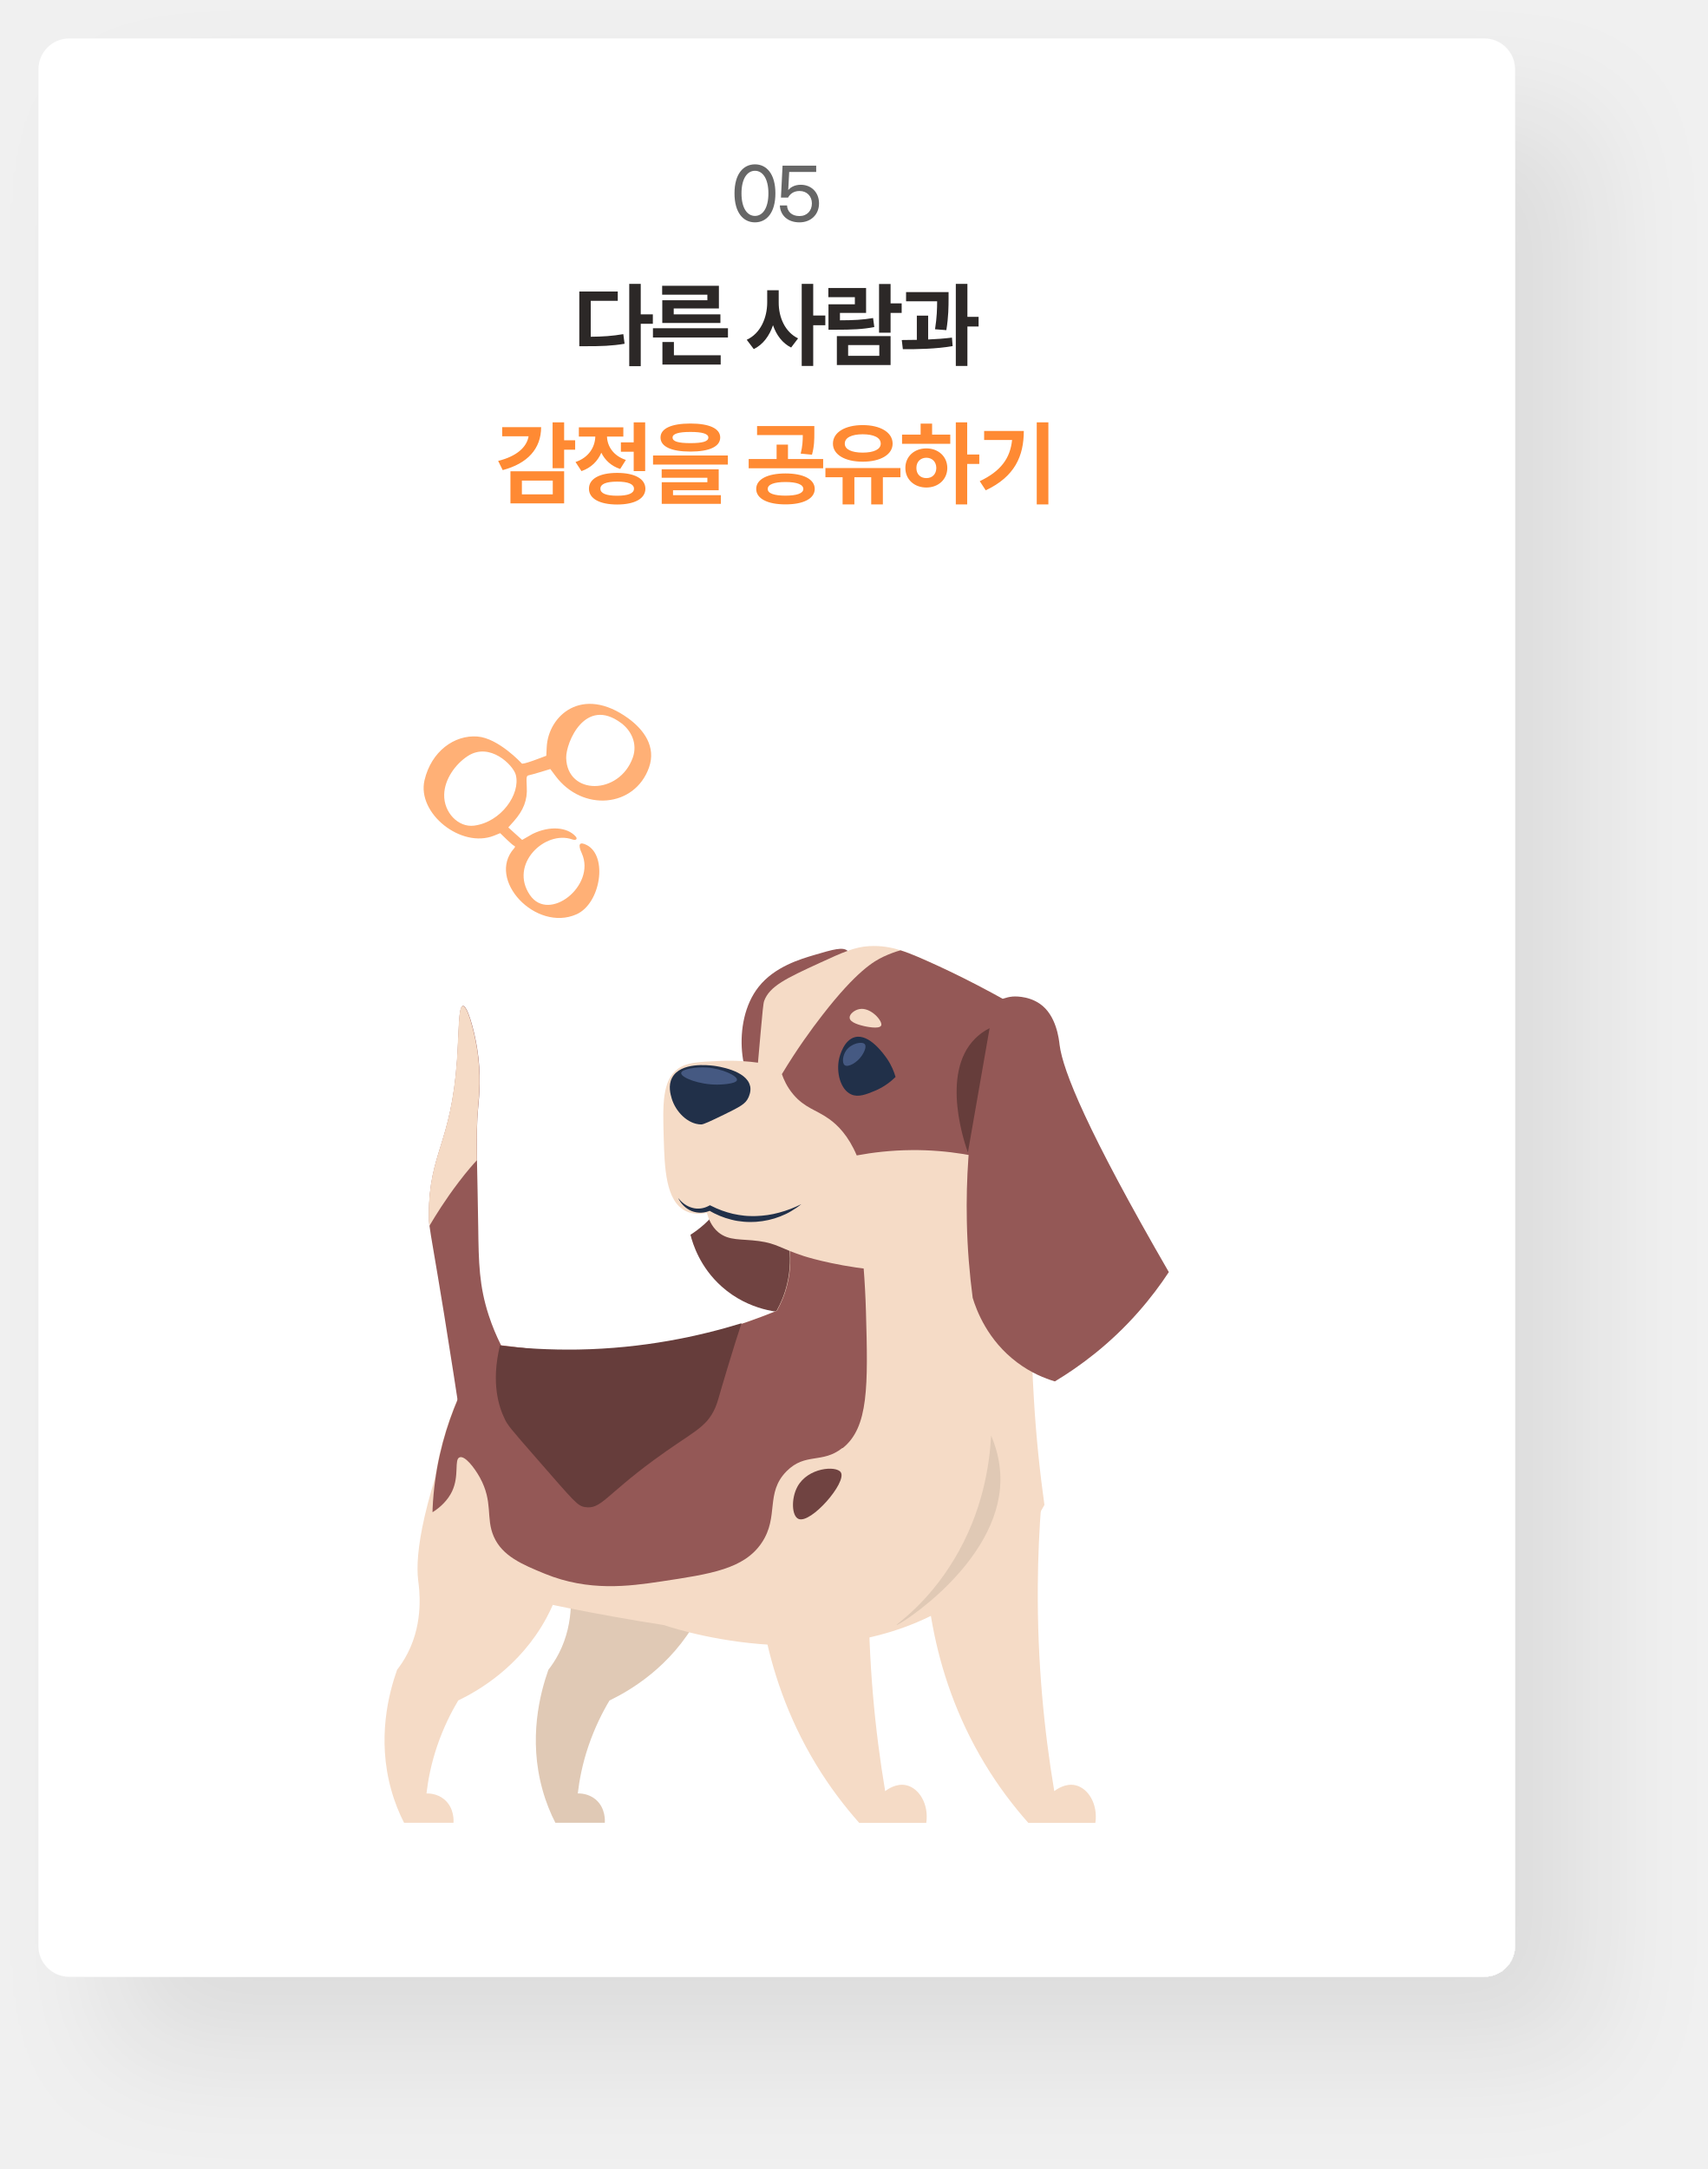
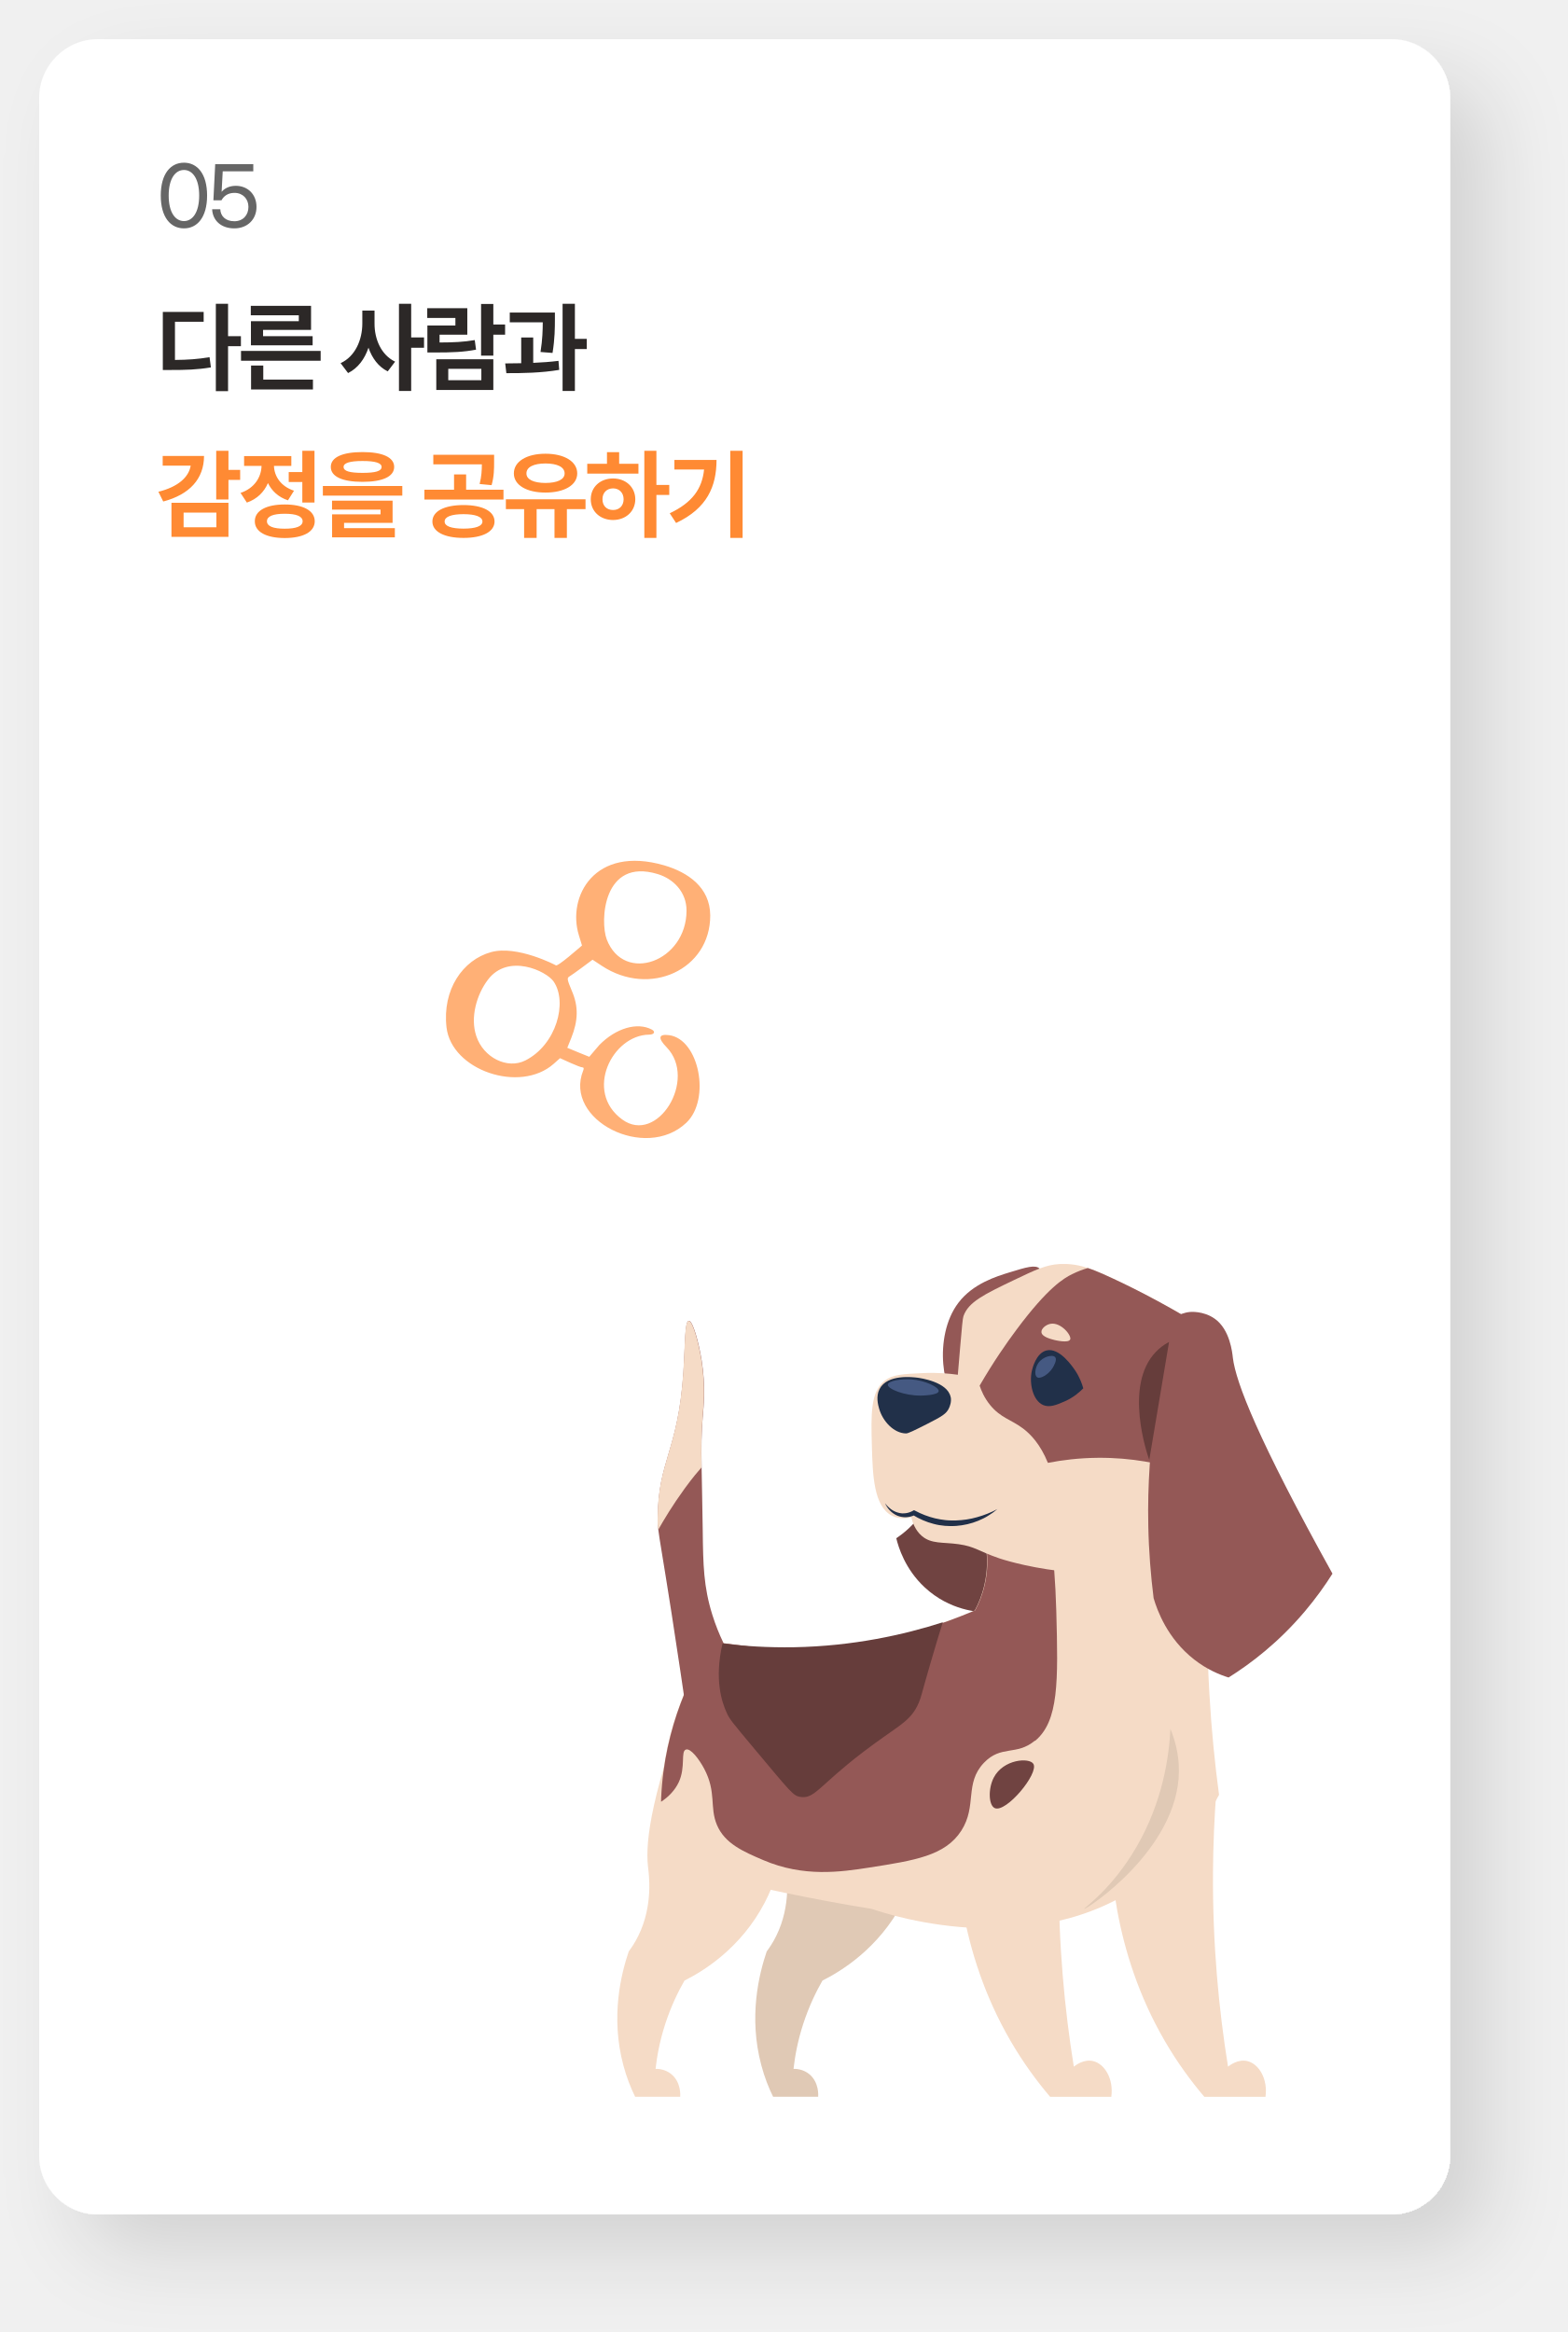
- <svg xmlns="http://www.w3.org/2000/svg" width="444" height="564" viewBox="0 0 444 564" fill="none">
-   <g filter="url(#filter0_d_663_2098)">
-     <rect x="10" y="10" width="384" height="504" rx="8" fill="white" />
+ <svg xmlns="http://www.w3.org/2000/svg" width="320" height="476" viewBox="0 0 320 476" fill="none">
+   <g filter="url(#filter0_d_747_4473)">
+     <rect x="8" y="8" width="288" height="444" rx="12" fill="white" />
  </g>
-   <path d="M196.352 57.818C199.376 57.818 201.662 55.316 201.662 50.276C201.662 45.236 199.376 42.734 196.352 42.734C193.31 42.734 191.024 45.236 191.024 50.276C191.024 55.316 193.31 57.818 196.352 57.818ZM196.352 56.144C194.39 56.144 192.842 54.2 192.842 50.276C192.842 46.37 194.39 44.408 196.352 44.408C198.296 44.408 199.844 46.37 199.844 50.276C199.844 54.2 198.296 56.144 196.352 56.144ZM207.914 57.818C210.938 57.818 213.008 55.748 213.008 52.886C213.008 50.006 210.992 48.044 208.256 48.044C206.6 48.044 205.538 48.764 204.998 49.43L205.25 44.714H212.27V43.076H203.522L203.108 51.374H204.962C205.448 50.474 206.366 49.664 207.95 49.664C209.858 49.664 211.154 51.032 211.154 52.886C211.154 54.776 209.912 56.18 207.914 56.18C205.88 56.18 204.746 54.974 204.692 53.426H202.82C202.928 55.928 204.8 57.818 207.914 57.818Z" fill="#666666" />
-   <path d="M166.64 73.815H163.649V95.213H166.64V84.191H169.789V81.746H166.64V73.815ZM150.662 90.025H152.452C156.223 90.033 159.132 89.95 162.439 89.387L162.107 86.884C159.289 87.373 156.729 87.539 153.637 87.564V78.216H160.665V75.804H150.662V90.025ZM189.323 85.351H169.814V87.754H189.323V85.351ZM172.209 76.624H183.969V78.075H172.243V83.983H187.359V81.738H175.218V80.213H186.969V74.312H172.209V76.624ZM172.276 94.79H187.433V92.379H175.267V88.931H172.276V94.79ZM202.521 78.655V75.464H199.529V78.655C199.521 82.616 197.814 86.693 194.209 88.351L196.04 90.779C198.46 89.577 200.109 87.323 201.037 84.564C201.924 87.133 203.474 89.238 205.753 90.365L207.559 87.986C204.137 86.329 202.504 82.475 202.521 78.655ZM208.504 95.163H211.496V84.572H214.645V82.044H211.496V73.815H208.504V95.163ZM231.617 73.848H228.617V86.511H231.617V81.373H234.501V78.887H231.617V73.848ZM215.432 77.279H222.327V79.127H215.466V85.74H217.256C221.59 85.74 224.333 85.633 227.383 85.044L227.068 82.699C224.358 83.163 221.963 83.279 218.449 83.287V81.373H225.245V74.884H215.432V77.279ZM217.645 94.923H231.617V87.398H217.645V94.923ZM220.579 92.528V89.735H228.684V92.528H220.579ZM246.7 75.953H235.645V78.34H243.725C243.717 80.229 243.667 82.517 243.178 85.616L246.12 85.848C246.692 82.301 246.692 79.674 246.7 77.668V75.953ZM234.526 88.417L234.808 90.804C238.546 90.82 243.377 90.746 247.753 90L247.579 87.787C245.615 88.036 243.485 88.185 241.388 88.276V82.069H238.446V88.367C237.054 88.401 235.728 88.409 234.526 88.417ZM248.582 95.163H251.598V84.895H254.507V82.392H251.598V73.815H248.582V95.163Z" fill="#2C2827" />
-   <path d="M146.717 109.815H143.717V121.749H146.717V116.942H149.585V114.489H146.717V109.815ZM129.555 119.851L130.74 122.238C137.154 120.547 140.726 116.718 140.734 111.075H130.607V113.453H137.469C136.996 116.296 134.345 118.666 129.555 119.851ZM132.753 130.898H146.717V122.552H132.753V130.898ZM135.729 128.552V124.964H143.759V128.552H135.729ZM167.792 109.815H164.809V115.019H161.477V117.456H164.809V122.494H167.792V109.815ZM149.676 120.133L151.226 122.503C153.753 121.633 155.461 119.892 156.389 117.721C157.325 119.635 158.941 121.177 161.295 121.948L162.77 119.594C159.463 118.5 157.939 115.997 157.864 113.519H162.115V111.116H150.546V113.519H154.823C154.756 116.196 153.157 118.972 149.676 120.133ZM153.173 127.077C153.165 129.663 155.958 131.18 160.499 131.188C165.057 131.18 167.842 129.663 167.85 127.077C167.842 124.492 165.057 122.967 160.499 122.967C155.958 122.967 153.165 124.492 153.173 127.077ZM156.149 127.077C156.14 125.851 157.673 125.238 160.499 125.238C163.334 125.238 164.875 125.851 164.883 127.077C164.875 128.296 163.334 128.909 160.499 128.901C157.673 128.909 156.14 128.296 156.149 127.077ZM179.552 110.13C174.629 110.13 171.778 111.414 171.787 113.76C171.778 116.146 174.629 117.423 179.552 117.423C184.466 117.423 187.301 116.146 187.309 113.76C187.301 111.414 184.466 110.13 179.552 110.13ZM169.839 120.804H189.298V118.434H169.839V120.804ZM172.085 124.227H183.969V125.387H172.102V131.014H187.475V128.76H175.035V127.475H186.919V122.03H172.085V124.227ZM174.919 113.76C174.903 112.823 176.428 112.309 179.552 112.318C182.718 112.309 184.226 112.823 184.226 113.76C184.226 114.812 182.718 115.218 179.552 115.227C176.428 115.218 174.903 114.812 174.919 113.76ZM204.278 123.108C199.653 123.116 196.67 124.591 196.67 127.144C196.67 129.663 199.653 131.163 204.278 131.155C208.935 131.163 211.877 129.663 211.894 127.144C211.877 124.591 208.935 123.116 204.278 123.108ZM194.714 121.765H214.081V119.354H204.932V115.608H201.974V119.354H194.714V121.765ZM196.894 113.13H208.786C208.778 114.58 208.72 116.022 208.239 117.953L211.173 118.235C211.786 116.047 211.786 114.215 211.786 112.533V110.785H196.894V113.13ZM199.67 127.144C199.653 125.967 201.344 125.337 204.278 125.337C207.211 125.337 208.919 125.967 208.927 127.144C208.919 128.304 207.211 128.876 204.278 128.884C201.344 128.876 199.653 128.304 199.67 127.144ZM234.178 121.699H214.67V124.102H219.137V131.163H222.203V124.102H226.579V131.163H229.612V124.102H234.178V121.699ZM216.626 115.359C216.617 118.235 219.792 120.058 224.366 120.05C228.949 120.058 232.148 118.235 232.148 115.359C232.148 112.417 228.949 110.536 224.366 110.536C219.792 110.536 216.617 112.417 216.626 115.359ZM219.709 115.359C219.692 113.785 221.507 112.931 224.366 112.923C227.25 112.931 229.057 113.785 229.057 115.359C229.057 116.859 227.25 117.688 224.366 117.696C221.507 117.688 219.692 116.859 219.709 115.359ZM251.54 109.815H248.582V131.163H251.54V120.638H254.689V118.177H251.54V109.815ZM234.601 115.401H247.14V113.006H242.416V110.155H239.432V113.006H234.601V115.401ZM235.463 121.682C235.455 124.666 237.775 126.762 240.924 126.771C244.032 126.762 246.361 124.666 246.369 121.682C246.361 118.707 244.032 116.594 240.924 116.594C237.775 116.594 235.455 118.707 235.463 121.682ZM238.33 121.682C238.322 120.05 239.416 119.039 240.924 119.022C242.416 119.039 243.493 120.05 243.51 121.682C243.493 123.34 242.416 124.326 240.924 124.318C239.416 124.326 238.322 123.34 238.33 121.682ZM272.656 109.815H269.631V131.163H272.656V109.815ZM254.806 125.122L256.364 127.5C263.988 123.903 266.259 118.525 266.267 112.061H255.949V114.406H263.217C262.736 119.146 260.308 122.511 254.806 125.122Z" fill="#FF8A33" />
-   <g clip-path="url(#clip0_663_2098)">
-     <path d="M220.488 247.292C219.267 246.115 216.687 246.877 211.826 248.308C208.163 249.393 201.459 251.354 197.312 256.593C189.871 265.964 192.935 282.811 198.118 284.265C206.273 286.55 225.418 252.07 220.488 247.316V247.292Z" fill="#945856" />
-     <path d="M189.755 305.475C189.686 307.322 189.225 310.368 187.106 313.738C184.802 317.384 181.577 319.784 179.573 321.077C180.195 323.523 182.061 329.501 187.659 334.509C194.847 340.948 203.163 341.34 205.398 341.363C206.527 339.609 208.024 337.025 209.43 333.701C210.881 330.216 212.448 326.524 212.655 321.585C212.747 319.207 212.609 315.03 210.605 310.045C203.67 308.522 196.713 306.975 189.778 305.452L189.755 305.475Z" fill="#704341" />
-     <path d="M186.323 407.278C185.54 411.086 184.111 415.794 181.439 420.756C174.504 433.542 163.538 439.75 158.516 442.174C156.696 445.22 154.669 449.213 153.01 454.106C151.444 458.745 150.66 462.945 150.269 466.338C150.868 466.338 152.987 466.338 154.853 467.861C157.595 470.123 157.318 473.654 157.295 473.977H144.44C143.173 471.507 141.998 468.646 141.1 465.415C137.367 452.098 140.454 440.304 142.62 434.188C143.334 433.265 144.394 431.811 145.362 429.896C149.67 421.518 148.356 412.978 148.103 410.924C147.274 403.862 149.232 390.061 160.935 360.727C169.39 376.236 177.845 391.746 186.3 407.255L186.323 407.278Z" fill="#E0C9B5" />
-     <path d="M271.609 391.353C267.831 398.323 262.301 405.939 254.192 412.471C222.193 438.204 177.983 424.333 172.615 422.556C168.376 421.887 164.091 421.195 159.783 420.41C143.611 417.525 128.221 414.109 113.638 410.324C112.763 405.432 112.164 399.662 112.394 393.246C112.394 392.923 112.394 392.599 112.417 392.276C113.316 372.336 121.517 357.334 126.77 349.418C134.418 350.341 142.044 351.265 149.693 352.188C154.83 351.98 160.359 351.518 166.211 350.664C180.31 348.587 192.336 344.779 201.965 340.856C202.979 339.056 204.039 336.678 204.707 333.84C206.504 326.339 204.615 319.969 203.509 316.992C210.167 317.823 216.802 318.677 223.46 319.507C239.402 321.515 255.367 323.546 271.309 325.554C270.296 331.878 269.282 338.202 268.268 344.525C268.268 350.664 268.476 357.104 268.89 363.82C269.466 373.582 270.434 382.791 271.632 391.353H271.609Z" fill="#F5DBC6" />
-     <path d="M226.846 390.73C226.316 397.631 225.971 404.878 225.925 412.471C225.787 432.226 227.583 450.113 230.21 465.738C230.763 465.322 233.09 463.614 235.716 464.214C238.987 464.953 241.614 469.061 240.899 474H223.46C219.635 469.684 215.742 464.607 212.171 458.698C197.312 434.142 196.022 409.032 196.598 394.723C206.688 393.407 216.756 392.069 226.846 390.753V390.73Z" fill="#F5DBC6" />
-     <path d="M270.826 390.73C270.296 397.631 269.95 404.878 269.904 412.471C269.766 432.226 271.563 450.113 274.189 465.738C274.742 465.322 277.069 463.614 279.695 464.214C282.966 464.953 285.593 469.061 284.879 474H267.439C263.615 469.684 259.721 464.607 256.15 458.698C241.291 434.142 240.001 409.032 240.577 394.723C250.667 393.407 260.735 392.069 270.826 390.753V390.73Z" fill="#F5DBC6" />
-     <path d="M146.974 407.278C146.191 411.086 144.763 415.794 142.09 420.756C135.156 433.542 124.19 439.75 119.167 442.174C117.348 445.22 115.32 449.213 113.661 454.106C112.095 458.745 111.312 462.945 110.92 466.338C111.519 466.338 113.638 466.338 115.504 467.861C118.246 470.123 117.97 473.654 117.946 473.977H105.091C103.824 471.507 102.649 468.646 101.751 465.415C98.019 452.098 101.106 440.304 103.271 434.188C103.986 433.265 105.045 431.811 106.013 429.896C110.321 421.518 109.008 412.978 108.754 410.924C107.925 403.862 109.883 390.061 121.586 360.727C130.041 376.236 138.496 391.746 146.951 407.255L146.974 407.278Z" fill="#F5DBC6" />
-     <path d="M219.082 376.513C213.83 380.691 209.476 377.621 204.569 382.56C198.947 388.237 202.68 394.307 198.118 401.139C193.534 407.993 184.825 409.286 171.924 411.224C163.607 412.471 153.148 413.902 141.698 409.217C135.916 406.839 130.64 404.67 128.406 399.523C126.286 394.677 128.336 390.615 124.789 384.176C123.337 381.568 120.918 378.475 119.559 378.937C118.039 379.444 119.536 383.691 117.555 387.822C116.495 390.038 114.583 391.93 112.486 393.223C112.486 392.9 112.486 392.576 112.509 392.253C113.408 372.313 121.609 357.311 126.862 349.395C134.511 350.318 142.136 351.241 149.785 352.165C154.922 351.957 160.451 351.495 166.303 350.641C180.402 348.564 192.428 344.756 202.058 340.833C203.071 339.033 204.131 336.655 204.799 333.817C206.596 326.316 204.707 319.946 203.601 316.969C210.259 317.8 216.894 318.654 223.552 319.484C224.381 325.854 224.98 333.078 225.211 340.994C225.763 360.404 225.925 371.136 219.175 376.536L219.082 376.513Z" fill="#945856" />
-     <path d="M133.221 354.934C128.728 359.642 124.259 364.327 119.766 369.012C118.845 362.85 117.37 353.388 115.504 341.756C112.947 326.062 112.026 321.377 111.703 318.769C111.565 317.615 111.519 316.853 111.542 315.746C111.611 299.659 117.324 297.536 118.868 275.634C119.375 268.225 119.214 261.671 120.388 261.555C121.54 261.417 123.268 267.556 124.074 272.449C125.249 279.557 124.627 285.027 124.374 287.866C123.982 291.882 123.959 296.082 124.051 301.667C124.121 306.283 124.282 311.868 124.374 319.092C124.489 328.324 124.604 334.37 127.115 342.056C128.959 347.71 131.401 352.049 133.221 354.911V354.934Z" fill="#945856" />
-     <path d="M124.351 287.889C123.959 291.905 123.936 296.105 124.028 301.69C123.038 302.775 121.679 304.252 119.214 307.483C115.689 312.145 113.339 315.953 111.657 318.792C111.519 317.638 111.473 316.876 111.496 315.769C111.565 299.682 117.278 297.559 118.822 275.657C119.329 268.248 119.167 261.694 120.342 261.578C121.494 261.44 123.222 267.579 124.028 272.472C125.203 279.58 124.581 285.05 124.328 287.889H124.351Z" fill="#F5DBC6" />
-     <path d="M273.221 305.498C272.738 311.961 271.586 317.753 270.25 322.715C267.07 323.893 244.309 332.109 226.247 330.055C216.018 328.901 209.061 326.616 209.061 326.616C202.795 324.562 202.104 323.362 197.381 322.715C192.773 322.092 189.594 322.715 186.83 320.431C185.01 318.907 184.226 316.83 183.858 315.376C182.291 315.699 180.264 315.838 178.352 314.915C173.099 312.353 172.846 303.652 172.615 295.851C172.362 287.196 172.201 280.988 176.278 277.942C178.536 276.257 181.462 276.118 187.267 275.865C191.345 275.68 194.732 276.003 197.127 276.326C197.289 274.526 197.519 271.803 197.819 268.525C198.279 263.402 198.51 260.84 198.74 260.263C200.145 256.432 204.5 254.378 213.185 250.385C219.198 247.616 222.285 246.231 226.017 246.023C229.127 245.838 231.822 246.346 234.172 247.085C235.785 247.592 237.259 248.193 238.619 248.77C244.977 251.493 254.561 255.993 266.563 263.009C267.692 265.871 268.89 269.287 269.973 273.164C272.392 281.842 274.166 292.874 273.198 305.475L273.221 305.498Z" fill="#F5DBC6" />
-     <path d="M269.996 273.164C269.766 277.896 268.982 283.158 267.278 288.72C265.55 294.282 263.269 298.875 261.08 302.498C255.045 300.698 246.82 298.967 237.029 299.059C231.684 299.105 226.892 299.682 222.815 300.444C220.649 295.32 217.861 292.574 215.719 291.028C212.378 288.604 209.291 288.12 206.32 284.589C204.661 282.627 203.808 280.642 203.348 279.303C207.241 272.841 210.973 267.694 213.899 263.933C222.838 252.416 227.376 249.9 229.703 248.793C231.27 248.054 232.79 247.5 234.195 247.108C235.808 247.616 237.282 248.216 238.642 248.793C245 251.516 254.584 256.016 266.586 263.032C267.715 265.894 268.913 269.31 269.996 273.187V273.164Z" fill="#945856" />
-     <path d="M195.077 282.419C194.202 278.242 186.346 277.226 185.678 277.134C184.295 276.972 177.016 276.095 174.804 280.227C173.698 282.281 174.389 284.589 174.689 285.627C175.702 289.043 178.859 292.343 182.36 292.389C182.982 292.389 184.733 291.558 188.212 289.874C192.612 287.727 193.902 287.012 194.639 285.396C194.824 284.981 195.377 283.781 195.1 282.419H195.077Z" fill="#213049" />
-     <path d="M304 330.747C301.834 334.047 299.208 337.578 296.052 341.156C288.611 349.603 280.755 355.35 274.35 359.204C271.701 358.419 268.153 356.988 264.582 354.311C256.842 348.541 253.962 340.717 252.971 337.486C252.165 331.324 251.589 324.677 251.451 317.592C250.967 294.859 254.86 275.357 259.399 260.355C260.228 259.917 261.587 259.294 263.361 259.132C263.361 259.132 267.139 258.763 270.388 260.978C274.765 263.933 275.41 270.302 275.571 271.687C276.424 278.426 282.736 294.028 303.977 330.77L304 330.747Z" fill="#945856" />
-     <path d="M232.905 280.019C232.537 278.749 231.869 276.995 230.624 275.195C229.864 274.134 226.109 268.756 222.377 269.679C219.497 270.395 218.437 274.434 218.253 275.195C217.424 278.68 218.507 283.365 221.455 284.612C223.275 285.373 225.234 284.589 227.422 283.688C230.095 282.604 231.892 281.034 232.928 280.019H232.905Z" fill="#213049" />
-     <path d="M257.763 373.282C258.777 375.636 260.251 379.814 260.182 384.983C259.906 406.447 233.504 422.879 233.182 422.533C232.997 422.349 241.061 417.202 248.087 405.57C255.667 393.038 257.371 380.691 257.763 373.259V373.282Z" fill="#E0C9B5" />
-     <path d="M192.866 344.018C192.013 346.626 190.723 350.618 189.249 355.534C186.668 364.05 186.761 364.327 186.023 366.035C183.627 371.482 180.149 372.22 169.897 379.767C157.387 388.976 156.281 392.53 152.158 391.884C150.199 391.584 149.508 390.638 139.671 379.375C132.622 371.297 132.023 370.605 131.216 368.874C129.788 365.897 127.645 359.688 130.018 349.903C136.146 350.618 142.966 351.034 150.384 350.918C167.386 350.618 181.83 347.479 192.912 344.064L192.866 344.018Z" fill="#663D3B" />
-     <path d="M229.15 266.679C228.689 267.718 225.026 266.887 224.727 266.817C223.782 266.587 221.064 265.964 220.972 264.671C220.879 263.702 222.239 262.617 223.529 262.386C226.455 261.832 229.68 265.548 229.173 266.702L229.15 266.679Z" fill="#F5DBC6" />
-     <path d="M257.371 267.348C255.805 268.133 254.584 269.079 253.616 270.049C244.378 279.234 251.151 298.067 251.727 299.659C253.616 288.881 255.482 278.126 257.371 267.348Z" fill="#663D3B" />
-     <path d="M208.393 313.114C207.587 313.784 206.711 314.384 205.79 314.915C204.891 315.469 203.924 315.907 202.933 316.299C200.952 317.084 198.832 317.546 196.667 317.707C196.137 317.707 195.584 317.776 195.054 317.753C194.524 317.753 193.948 317.73 193.441 317.684C192.359 317.592 191.276 317.43 190.239 317.153C188.143 316.646 186.138 315.792 184.295 314.707H184.917C184.111 315.076 183.259 315.284 182.383 315.33C181.946 315.33 181.508 315.33 181.093 315.238C180.817 315.192 180.678 315.145 180.471 315.099C180.287 315.053 180.056 314.961 179.849 314.892C178.259 314.222 177.038 312.953 176.37 311.499C176.854 312.122 177.43 312.676 178.075 313.138C178.697 313.576 179.411 313.899 180.126 314.084C180.31 314.107 180.448 314.153 180.655 314.199C180.84 314.199 181.093 314.268 181.208 314.268C181.577 314.268 181.946 314.268 182.291 314.222C183.005 314.13 183.696 313.899 184.341 313.553L184.618 313.391L184.963 313.553C186.76 314.476 188.673 315.169 190.631 315.63C191.621 315.838 192.612 316.022 193.603 316.115C194.133 316.184 194.593 316.184 195.123 316.207C195.63 316.23 196.137 316.207 196.644 316.207C198.648 316.138 200.675 315.861 202.657 315.307C204.638 314.776 206.573 314.038 208.439 313.091L208.393 313.114Z" fill="#213049" />
-     <path d="M191.668 280.827C191.506 281.957 186.876 282.027 186.622 282.027C181.969 282.096 177.015 280.203 177.154 279.003C177.269 277.988 181.001 277.411 183.812 277.596C187.797 277.849 191.829 279.742 191.668 280.827Z" fill="#455982" />
-     <path d="M224.911 271.526C225.487 272.218 224.566 273.88 224.105 274.549C222.93 276.28 220.58 277.642 219.682 276.972C218.921 276.395 219.175 274.411 220.073 273.141C221.386 271.295 224.22 270.695 224.911 271.526Z" fill="#455982" />
-     <path d="M207.656 394.954C205.905 394.192 205.721 389.691 207.379 386.599C210.121 381.544 217.516 381.06 218.668 382.837C220.35 385.422 210.858 396.361 207.656 394.954Z" fill="#704341" />
+   <path d="M37.552 46.616C40.24 46.616 42.272 44.392 42.272 39.912C42.272 35.432 40.24 33.208 37.552 33.208C34.848 33.208 32.816 35.432 32.816 39.912C32.816 44.392 34.848 46.616 37.552 46.616ZM37.552 45.128C35.808 45.128 34.432 43.4 34.432 39.912C34.432 36.44 35.808 34.696 37.552 34.696C39.28 34.696 40.656 36.44 40.656 39.912C40.656 43.4 39.28 45.128 37.552 45.128ZM47.83 46.616C50.518 46.616 52.358 44.776 52.358 42.232C52.358 39.672 50.566 37.928 48.134 37.928C46.662 37.928 45.718 38.568 45.238 39.16L45.462 34.968H51.702V33.512H43.926L43.558 40.888H45.206C45.638 40.088 46.454 39.368 47.862 39.368C49.558 39.368 50.71 40.584 50.71 42.232C50.71 43.912 49.606 45.16 47.83 45.16C46.022 45.16 45.014 44.088 44.966 42.712H43.302C43.398 44.936 45.062 46.616 47.83 46.616Z" fill="#666666" />
+   <path d="M46.551 62.012H44.058V79.844H46.551V70.659H49.175V68.621H46.551V62.012ZM33.236 75.521H34.728C37.87 75.528 40.294 75.459 43.05 74.989L42.773 72.903C40.425 73.311 38.291 73.449 35.715 73.47V65.68H41.572V63.67H33.236V75.521ZM65.453 71.626H49.196V73.629H65.453V71.626ZM51.192 64.354H60.992V65.562H51.22V70.486H63.816V68.615H53.699V67.344H63.492V62.427H51.192V64.354ZM51.247 79.492H63.879V77.482H53.74V74.609H51.247V79.492ZM76.451 66.046V63.387H73.958V66.046C73.951 69.347 72.529 72.745 69.525 74.126L71.051 76.149C73.067 75.148 74.442 73.269 75.215 70.97C75.954 73.111 77.246 74.865 79.145 75.804L80.65 73.822C77.798 72.441 76.438 69.229 76.451 66.046ZM81.438 79.802H83.931V70.977H86.555V68.87H83.931V62.012H81.438V79.802ZM100.699 62.04H98.199V72.593H100.699V68.311H103.102V66.239H100.699V62.04ZM87.211 64.899H92.957V66.439H87.239V71.95H88.731C92.343 71.95 94.628 71.861 97.17 71.37L96.907 69.416C94.649 69.802 92.653 69.899 89.725 69.906V68.311H95.388V62.903H87.211V64.899ZM89.055 79.602H100.699V73.332H89.055V79.602ZM91.5 77.606V75.279H98.254V77.606H91.5ZM113.268 63.794H104.055V65.783H110.789C110.782 67.358 110.74 69.264 110.333 71.847L112.785 72.04C113.261 69.084 113.261 66.895 113.268 65.224V63.794ZM103.123 74.181L103.358 76.17C106.472 76.184 110.499 76.121 114.145 75.5L114 73.656C112.363 73.863 110.588 73.988 108.841 74.064V68.891H106.39V74.139C105.229 74.167 104.124 74.174 103.123 74.181ZM114.836 79.802H117.349V71.246H119.773V69.16H117.349V62.012H114.836V79.802Z" fill="#2C2827" />
+   <path d="M46.634 92.012H44.134V101.957H46.634V97.952H49.023V95.907H46.634V92.012ZM32.331 100.376L33.319 102.365C38.664 100.956 41.641 97.765 41.648 93.062H33.209V95.044H38.927C38.533 97.413 36.323 99.388 32.331 100.376ZM34.997 109.581H46.634V102.627H34.997V109.581ZM37.477 107.627V104.637H44.169V107.627H37.477ZM64.196 92.012H61.71V96.349H58.934V98.38H61.71V102.579H64.196V92.012ZM49.099 100.61L50.391 102.586C52.497 101.86 53.92 100.41 54.693 98.601C55.474 100.196 56.821 101.481 58.782 102.123L60.011 100.162C57.256 99.25 55.985 97.164 55.923 95.099H59.465V93.097H49.825V95.099H53.388C53.333 97.33 52 99.644 49.099 100.61ZM52.014 106.398C52.007 108.552 54.334 109.816 58.119 109.823C61.917 109.816 64.238 108.552 64.245 106.398C64.238 104.243 61.917 102.972 58.119 102.972C54.334 102.972 52.007 104.243 52.014 106.398ZM54.493 106.398C54.486 105.376 55.764 104.865 58.119 104.865C60.481 104.865 61.765 105.376 61.772 106.398C61.765 107.413 60.481 107.924 58.119 107.917C55.764 107.924 54.486 107.413 54.493 106.398ZM73.996 92.275C69.894 92.275 67.518 93.345 67.525 95.3C67.518 97.289 69.894 98.352 73.996 98.352C78.091 98.352 80.453 97.289 80.46 95.3C80.453 93.345 78.091 92.275 73.996 92.275ZM65.902 101.17H82.118V99.195H65.902V101.17ZM67.774 104.022H77.677V104.989H67.787V109.678H80.598V107.8H70.232V106.729H80.135V102.192H67.774V104.022ZM70.135 95.3C70.122 94.519 71.392 94.091 73.996 94.098C76.634 94.091 77.891 94.519 77.891 95.3C77.891 96.177 76.634 96.515 73.996 96.522C71.392 96.515 70.122 96.177 70.135 95.3ZM94.601 103.09C90.747 103.097 88.261 104.326 88.261 106.453C88.261 108.552 90.747 109.802 94.601 109.796C98.482 109.802 100.934 108.552 100.947 106.453C100.934 104.326 98.482 103.097 94.601 103.09ZM86.631 101.971H102.771V99.961H95.146V96.84H92.681V99.961H86.631V101.971ZM88.447 94.775H98.358C98.351 95.983 98.302 97.185 97.902 98.794L100.347 99.029C100.858 97.206 100.858 95.68 100.858 94.278V92.82H88.447V94.775ZM90.761 106.453C90.747 105.472 92.156 104.948 94.601 104.948C97.046 104.948 98.468 105.472 98.475 106.453C98.468 107.42 97.046 107.896 94.601 107.903C92.156 107.896 90.747 107.42 90.761 106.453ZM119.518 101.916H103.261V103.919H106.983V109.802H109.539V103.919H113.185V109.802H115.713V103.919H119.518V101.916ZM104.891 96.633C104.884 99.029 107.529 100.548 111.341 100.541C115.16 100.548 117.826 99.029 117.826 96.633C117.826 94.181 115.16 92.613 111.341 92.613C107.529 92.613 104.884 94.181 104.891 96.633ZM107.46 96.633C107.446 95.32 108.959 94.609 111.341 94.602C113.744 94.609 115.25 95.32 115.25 96.633C115.25 97.883 113.744 98.573 111.341 98.58C108.959 98.573 107.446 97.883 107.46 96.633ZM133.986 92.012H131.521V109.802H133.986V101.032H136.611V98.981H133.986V92.012ZM119.87 96.667H130.319V94.671H126.383V92.296H123.896V94.671H119.87V96.667ZM120.588 101.902C120.582 104.388 122.515 106.135 125.14 106.142C127.729 106.135 129.67 104.388 129.677 101.902C129.67 99.423 127.729 97.662 125.14 97.662C122.515 97.662 120.582 99.423 120.588 101.902ZM122.978 101.902C122.971 100.541 123.883 99.699 125.14 99.685C126.383 99.699 127.28 100.541 127.294 101.902C127.28 103.283 126.383 104.105 125.14 104.098C123.883 104.105 122.971 103.283 122.978 101.902ZM151.583 92.012H149.062V109.802H151.583V92.012ZM136.707 104.768L138.006 106.75C144.359 103.753 146.252 99.271 146.258 93.884H137.66V95.838H143.717C143.316 99.789 141.293 102.593 136.707 104.768Z" fill="#FF8A33" />
+   <g clip-path="url(#clip0_747_4473)">
+     <path d="M212.231 258.964C211.358 258.086 209.511 258.654 206.032 259.721C203.41 260.53 198.613 261.992 195.645 265.899C190.319 272.885 192.512 285.447 196.222 286.531C202.058 288.235 215.76 262.526 212.231 258.981V258.964Z" fill="#945856" />
+     <path d="M190.237 302.346C190.187 303.722 189.858 305.994 188.341 308.506C186.692 311.225 184.384 313.015 182.949 313.978C183.394 315.802 184.73 320.259 188.736 323.994C193.881 328.795 199.833 329.087 201.432 329.104C202.24 327.797 203.312 325.869 204.317 323.391C205.356 320.793 206.477 318.039 206.626 314.357C206.692 312.584 206.593 309.47 205.158 305.753C200.195 304.617 195.216 303.464 190.253 302.328L190.237 302.346Z" fill="#704341" />
+     <path d="M187.78 378.251C187.219 381.09 186.197 384.601 184.285 388.301C179.322 397.834 171.474 402.463 167.879 404.27C166.577 406.541 165.126 409.518 163.939 413.167C162.817 416.625 162.257 419.757 161.977 422.287C162.405 422.287 163.922 422.287 165.258 423.423C167.22 425.109 167.022 427.742 167.005 427.983H157.805C156.898 426.142 156.057 424.008 155.414 421.599C152.743 411.669 154.953 402.876 156.503 398.316C157.014 397.627 157.772 396.543 158.465 395.115C161.548 388.869 160.608 382.501 160.427 380.97C159.833 375.704 161.235 365.414 169.61 343.542C175.661 355.106 181.712 366.67 187.764 378.234L187.78 378.251Z" fill="#E0C9B5" />
+     <path d="M248.818 366.377C246.114 371.574 242.157 377.253 236.353 382.123C213.452 401.31 181.811 390.968 177.97 389.643C174.936 389.144 171.869 388.628 168.786 388.043C157.212 385.891 146.198 383.345 135.761 380.523C135.134 376.874 134.706 372.572 134.87 367.788C134.87 367.548 134.87 367.307 134.887 367.066C135.53 352.198 141.4 341.012 145.159 335.11C150.633 335.798 156.09 336.487 161.564 337.175C165.241 337.02 169.198 336.676 173.386 336.039C183.477 334.491 192.083 331.651 198.975 328.726C199.701 327.384 200.459 325.611 200.937 323.494C202.223 317.902 200.871 313.152 200.08 310.932C204.845 311.552 209.593 312.189 214.358 312.808C225.768 314.305 237.194 315.82 248.604 317.317C247.878 322.032 247.153 326.747 246.427 331.462C246.427 336.039 246.576 340.84 246.872 345.848C247.285 353.127 247.977 359.993 248.835 366.377H248.818Z" fill="#F5DBC6" />
+     <path d="M216.782 365.913C216.403 371.058 216.156 376.461 216.123 382.123C216.024 396.853 217.31 410.189 219.189 421.839C219.585 421.53 221.25 420.256 223.13 420.704C225.471 421.254 227.351 424.317 226.84 428H214.358C211.621 424.782 208.835 420.996 206.279 416.591C195.645 398.281 194.721 379.559 195.134 368.89C202.355 367.909 209.561 366.911 216.782 365.93V365.913Z" fill="#F5DBC6" />
+     <path d="M248.258 365.913C247.878 371.058 247.631 376.461 247.598 382.123C247.499 396.853 248.785 410.189 250.665 421.839C251.06 421.53 252.726 420.256 254.605 420.704C256.947 421.254 258.826 424.317 258.315 428H245.834C243.097 424.782 240.31 420.996 237.755 416.591C227.12 398.281 226.197 379.559 226.609 368.89C233.831 367.909 241.036 366.911 248.258 365.93V365.913Z" fill="#F5DBC6" />
+     <path d="M159.619 378.251C159.058 381.09 158.036 384.601 156.123 388.301C151.16 397.834 143.312 402.463 139.718 404.27C138.415 406.541 136.964 409.518 135.777 413.167C134.656 416.625 134.096 419.757 133.815 422.287C134.244 422.287 135.761 422.287 137.096 423.423C139.058 425.109 138.861 427.742 138.844 427.983H129.644C128.737 426.142 127.896 424.008 127.253 421.599C124.582 411.669 126.791 402.876 128.341 398.316C128.852 397.627 129.611 396.543 130.303 395.115C133.387 388.869 132.447 382.501 132.265 380.97C131.672 375.704 133.073 365.414 141.449 343.542C147.5 355.106 153.551 366.67 159.602 378.234L159.619 378.251Z" fill="#F5DBC6" />
+     <path d="M211.226 355.312C207.466 358.427 204.35 356.138 200.838 359.821C196.815 364.054 199.486 368.58 196.222 373.674C192.941 378.785 186.708 379.748 177.475 381.194C171.523 382.123 164.037 383.19 155.843 379.697C151.705 377.924 147.929 376.307 146.33 372.469C144.813 368.855 146.28 365.827 143.741 361.026C142.702 359.081 140.971 356.775 139.998 357.119C138.91 357.498 139.982 360.664 138.564 363.745C137.805 365.397 136.437 366.808 134.936 367.771C134.936 367.53 134.936 367.289 134.953 367.048C135.596 352.181 141.466 340.995 145.225 335.093C150.699 335.781 156.156 336.469 161.63 337.158C165.307 337.003 169.264 336.659 173.452 336.022C183.543 334.473 192.149 331.634 199.041 328.709C199.767 327.366 200.525 325.594 201.003 323.477C202.289 317.885 200.937 313.135 200.146 310.915C204.911 311.535 209.659 312.171 214.424 312.791C215.018 317.54 215.447 322.927 215.611 328.829C216.007 343.301 216.123 351.303 211.292 355.33L211.226 355.312Z" fill="#945856" />
+     <path d="M149.775 339.223C146.56 342.733 143.362 346.227 140.147 349.72C139.487 345.125 138.432 338.07 137.096 329.397C135.266 317.695 134.607 314.202 134.376 312.258C134.277 311.397 134.244 310.829 134.26 310.003C134.31 298.009 138.399 296.426 139.504 280.095C139.866 274.572 139.751 269.684 140.592 269.598C141.416 269.495 142.653 274.072 143.23 277.721C144.071 283.021 143.626 287.099 143.444 289.216C143.164 292.21 143.147 295.342 143.213 299.506C143.263 302.948 143.378 307.112 143.444 312.498C143.527 319.382 143.609 323.89 145.406 329.621C146.725 333.837 148.473 337.072 149.775 339.206V339.223Z" fill="#945856" />
+     <path d="M143.428 289.233C143.147 292.227 143.131 295.359 143.197 299.523C142.488 300.332 141.515 301.434 139.751 303.843C137.228 307.319 135.546 310.158 134.343 312.275C134.244 311.414 134.211 310.846 134.227 310.02C134.277 298.026 138.366 296.443 139.471 280.113C139.833 274.589 139.718 269.702 140.559 269.616C141.383 269.512 142.62 274.09 143.197 277.738C144.038 283.038 143.593 287.116 143.411 289.233H143.428Z" fill="#F5DBC6" />
+     <path d="M249.972 302.363C249.626 307.181 248.802 311.5 247.845 315.2C245.57 316.078 229.28 322.204 216.353 320.672C209.033 319.812 204.054 318.108 204.054 318.108C199.569 316.577 199.074 315.682 195.694 315.2C192.397 314.736 190.121 315.2 188.143 313.497C186.84 312.361 186.28 310.812 186.016 309.728C184.895 309.969 183.444 310.072 182.075 309.384C178.316 307.474 178.135 300.986 177.97 295.17C177.788 288.717 177.673 284.088 180.591 281.816C182.207 280.56 184.301 280.457 188.456 280.267C191.374 280.13 193.798 280.371 195.513 280.612C195.628 279.269 195.793 277.239 196.007 274.795C196.337 270.975 196.502 269.065 196.667 268.635C197.673 265.778 200.789 264.247 207.005 261.27C211.308 259.205 213.518 258.172 216.189 258.017C218.414 257.88 220.344 258.258 222.025 258.809C223.179 259.187 224.235 259.635 225.207 260.065C229.758 262.096 236.617 265.451 245.207 270.682C246.015 272.816 246.872 275.363 247.647 278.254C249.379 284.724 250.648 292.95 249.956 302.346L249.972 302.363Z" fill="#F5DBC6" />
+     <path d="M247.664 278.254C247.499 281.782 246.939 285.705 245.718 289.852C244.482 294 242.85 297.424 241.283 300.126C236.963 298.783 231.077 297.493 224.07 297.562C220.245 297.596 216.815 298.026 213.897 298.594C212.347 294.774 210.352 292.726 208.819 291.573C206.428 289.766 204.218 289.405 202.092 286.772C200.904 285.309 200.294 283.83 199.965 282.831C202.751 278.013 205.422 274.176 207.516 271.371C213.913 262.784 217.161 260.908 218.827 260.082C219.948 259.532 221.036 259.119 222.042 258.826C223.196 259.205 224.251 259.652 225.224 260.082C229.775 262.113 236.634 265.468 245.224 270.7C246.032 272.833 246.889 275.38 247.664 278.271V278.254Z" fill="#945856" />
+     <path d="M194.045 285.155C193.419 282.04 187.797 281.283 187.318 281.214C186.329 281.093 181.119 280.44 179.536 283.52C178.745 285.051 179.239 286.772 179.454 287.547C180.179 290.093 182.438 292.554 184.944 292.589C185.389 292.589 186.642 291.969 189.132 290.713C192.281 289.112 193.205 288.579 193.732 287.374C193.864 287.065 194.26 286.17 194.062 285.155H194.045Z" fill="#213049" />
+     <path d="M272 321.189C270.45 323.649 268.571 326.282 266.312 328.949C260.986 335.248 255.364 339.533 250.78 342.406C248.884 341.821 246.345 340.754 243.789 338.758C238.249 334.456 236.188 328.623 235.479 326.213C234.902 321.619 234.49 316.663 234.391 311.38C234.045 294.43 236.831 279.889 240.08 268.704C240.673 268.377 241.646 267.912 242.915 267.791C242.915 267.791 245.619 267.516 247.944 269.168C251.077 271.371 251.539 276.12 251.654 277.153C252.264 282.178 256.782 293.81 271.984 321.206L272 321.189Z" fill="#945856" />
+     <path d="M221.118 283.365C220.855 282.418 220.376 281.111 219.486 279.768C218.942 278.977 216.255 274.967 213.583 275.656C211.522 276.189 210.764 279.201 210.632 279.768C210.039 282.367 210.814 285.86 212.924 286.789C214.226 287.357 215.628 286.772 217.194 286.101C219.107 285.292 220.393 284.122 221.135 283.365H221.118Z" fill="#213049" />
+     <path d="M238.909 352.903C239.634 354.659 240.69 357.773 240.64 361.628C240.442 377.632 221.547 389.884 221.316 389.626C221.184 389.488 226.955 385.651 231.984 376.978C237.408 367.634 238.629 358.427 238.909 352.886V352.903Z" fill="#E0C9B5" />
+     <path d="M192.463 331.083C191.852 333.028 190.929 336.005 189.874 339.67C188.027 346.02 188.093 346.227 187.566 347.5C185.851 351.561 183.361 352.112 176.024 357.739C167.071 364.605 166.28 367.255 163.328 366.773C161.927 366.549 161.432 365.844 154.392 357.446C149.347 351.423 148.918 350.907 148.341 349.617C147.319 347.397 145.785 342.768 147.484 335.471C151.869 336.005 156.75 336.315 162.059 336.229C174.227 336.005 184.565 333.665 192.496 331.118L192.463 331.083Z" fill="#663D3B" />
+     <path d="M218.431 273.419C218.101 274.193 215.48 273.573 215.265 273.522C214.589 273.35 212.644 272.885 212.578 271.921C212.512 271.199 213.485 270.39 214.408 270.218C216.502 269.805 218.81 272.575 218.447 273.436L218.431 273.419Z" fill="#F5DBC6" />
+     <path d="M238.629 273.918C237.507 274.503 236.634 275.208 235.941 275.931C229.329 282.78 234.177 296.822 234.589 298.009C235.941 289.973 237.277 281.954 238.629 273.918Z" fill="#663D3B" />
+     <path d="M203.575 308.042C202.998 308.541 202.372 308.988 201.712 309.384C201.069 309.797 200.377 310.124 199.668 310.416C198.25 311.001 196.733 311.345 195.183 311.466C194.804 311.466 194.408 311.518 194.029 311.5C193.65 311.5 193.237 311.483 192.875 311.449C192.1 311.38 191.325 311.259 190.583 311.053C189.083 310.674 187.648 310.038 186.329 309.229H186.774C186.197 309.504 185.587 309.659 184.961 309.693C184.647 309.693 184.334 309.693 184.037 309.625C183.839 309.59 183.74 309.556 183.592 309.521C183.46 309.487 183.295 309.418 183.147 309.367C182.009 308.868 181.135 307.921 180.657 306.837C181.003 307.302 181.416 307.715 181.877 308.059C182.322 308.386 182.834 308.627 183.345 308.764C183.477 308.781 183.576 308.816 183.724 308.85C183.856 308.85 184.037 308.902 184.12 308.902C184.383 308.902 184.647 308.902 184.895 308.867C185.406 308.799 185.9 308.627 186.362 308.368L186.56 308.248L186.807 308.368C188.093 309.057 189.462 309.573 190.863 309.917C191.572 310.072 192.281 310.21 192.99 310.279C193.369 310.33 193.699 310.33 194.078 310.347C194.441 310.365 194.804 310.347 195.167 310.347C196.601 310.296 198.052 310.089 199.47 309.676C200.888 309.28 202.273 308.73 203.608 308.024L203.575 308.042Z" fill="#213049" />
+     <path d="M191.605 283.967C191.49 284.81 188.176 284.862 187.994 284.862C184.664 284.914 181.119 283.503 181.218 282.608C181.3 281.851 183.971 281.42 185.983 281.558C188.835 281.747 191.721 283.158 191.605 283.967Z" fill="#455982" />
+     <path d="M215.397 277.032C215.809 277.549 215.15 278.788 214.82 279.287C213.979 280.577 212.297 281.592 211.654 281.093C211.11 280.663 211.292 279.183 211.935 278.237C212.874 276.86 214.902 276.413 215.397 277.032Z" fill="#455982" />
+     <path d="M203.048 369.062C201.795 368.494 201.663 365.138 202.85 362.832C204.812 359.064 210.105 358.703 210.929 360.028C212.133 361.955 205.34 370.112 203.048 369.062Z" fill="#704341" />
  </g>
-   <path fill-rule="evenodd" clip-rule="evenodd" d="M142.183 194.342L142.077 196.518C141.435 196.738 135.774 199.022 135.664 198.494C135.642 198.449 129.646 191.943 124.17 191.515C118.181 191.054 112.172 195.352 110.401 202.898C108.405 211.488 119.926 220.691 128.461 217.3L130.085 216.645C130.479 217.012 133.209 219.756 133.741 219.947C134.007 220.042 134.002 220.265 133.692 220.605C126.456 228.74 139.338 242.41 149.902 237.758C156.234 234.965 158.127 222.584 152.617 219.743C150.685 218.749 150.22 219.52 151.316 221.903C155.08 230.235 142.765 240.075 137.795 232.698C132.369 224.708 141.725 215.795 148.83 218.27C149.794 218.617 150.296 218.159 149.708 217.497C147.452 214.999 142.9 214.715 138.539 216.828L135.799 218.396C135.514 218.144 132.952 215.873 132.197 215.151L133.643 213.531C136.166 210.684 137.211 207.982 136.998 204.603C136.867 202.041 136.908 201.718 137.514 201.598C138.4 201.428 142.451 200.18 143.127 199.972L144.471 201.769C151.517 211.204 165.086 209.995 168.789 199.578C170.701 194.147 167.439 189.748 163.428 186.807C151.372 178.05 142.539 186.138 142.183 194.342ZM164.568 197.012C161.047 206.819 147.482 206.865 147.249 197.062C147.173 193.093 152.175 181.041 161.535 188.004C164.204 189.976 165.857 193.421 164.568 197.012ZM134.143 201.476C135.436 206.444 130.318 213.801 123.281 214.69C119.191 215.211 115.393 211.258 115.522 206.613C115.603 202.626 118.441 198.691 121.629 196.608C127.369 192.851 133.474 198.947 134.143 201.476Z" fill="#FFB076" />
+   <path fill-rule="evenodd" clip-rule="evenodd" d="M118.165 190.911L118.8 192.995C118.271 193.419 113.714 197.481 113.432 197.022C113.396 196.987 105.554 192.889 100.256 194.338C94.463 195.927 90.26 202.003 91.143 209.703C92.167 218.463 106.12 223.232 113.008 217.156L114.315 215.99C114.809 216.202 118.306 217.862 118.871 217.862C119.154 217.862 119.224 218.074 119.048 218.498C114.986 228.601 131.729 237.113 140.1 229.166C145.116 224.397 142.714 212.105 136.568 211.292C134.413 211.01 134.236 211.893 136.073 213.765C142.431 220.335 134.166 233.758 126.995 228.495C119.189 222.808 124.982 211.257 132.506 211.187C133.53 211.187 133.848 210.586 133.071 210.162C130.104 208.573 125.724 209.844 122.333 213.306L120.284 215.708C119.931 215.567 116.752 214.295 115.798 213.871L116.611 211.858C118.024 208.325 118.094 205.429 116.752 202.321C115.763 199.954 115.692 199.636 116.222 199.318C116.999 198.859 120.39 196.316 120.955 195.892L122.827 197.128C132.647 203.628 145.01 197.905 144.975 186.849C144.939 181.092 140.383 178.054 135.614 176.641C121.308 172.473 115.727 183.07 118.165 190.911ZM140.135 185.86C140.135 196.28 127.384 200.908 123.852 191.759C122.439 188.05 123.074 175.016 134.236 178.407C137.415 179.361 140.135 182.045 140.135 185.86ZM113.008 200.343C115.904 204.581 113.573 213.235 107.25 216.45C103.577 218.322 98.667 215.884 97.218 211.469C95.947 207.69 97.289 203.027 99.585 199.989C103.718 194.514 111.524 198.188 113.008 200.343Z" fill="#FFB076" />
  <defs>
-     <filter id="filter0_d_663_2098" x="0" y="0" width="444" height="564" filterUnits="userSpaceOnUse" color-interpolation-filters="sRGB">
+     <filter id="filter0_d_747_4473" x="0" y="0" width="320" height="476" filterUnits="userSpaceOnUse" color-interpolation-filters="sRGB">
      <feFlood flood-opacity="0" result="BackgroundImageFix" />
      <feColorMatrix in="SourceAlpha" type="matrix" values="0 0 0 0 0 0 0 0 0 0 0 0 0 0 0 0 0 0 127 0" result="hardAlpha" />
-       <feOffset dx="20" dy="20" />
-       <feGaussianBlur stdDeviation="15" />
+       <feOffset dx="8" dy="8" />
+       <feGaussianBlur stdDeviation="8" />
      <feComposite in2="hardAlpha" operator="out" />
-       <feColorMatrix type="matrix" values="0 0 0 0 0 0 0 0 0 0 0 0 0 0 0 0 0 0 0.08 0" />
-       <feBlend mode="normal" in2="BackgroundImageFix" result="effect1_dropShadow_663_2098" />
-       <feBlend mode="normal" in="SourceGraphic" in2="effect1_dropShadow_663_2098" result="shape" />
+       <feColorMatrix type="matrix" values="0 0 0 0 0 0 0 0 0 0 0 0 0 0 0 0 0 0 0.12 0" />
+       <feBlend mode="normal" in2="BackgroundImageFix" result="effect1_dropShadow_747_4473" />
+       <feBlend mode="normal" in="SourceGraphic" in2="effect1_dropShadow_747_4473" result="shape" />
    </filter>
-     <clipPath id="clip0_663_2098">
-       <rect width="204" height="228" fill="white" transform="translate(100 246)" />
+     <clipPath id="clip0_747_4473">
+       <rect width="146" height="170" fill="white" transform="translate(126 258)" />
    </clipPath>
  </defs>
</svg>
